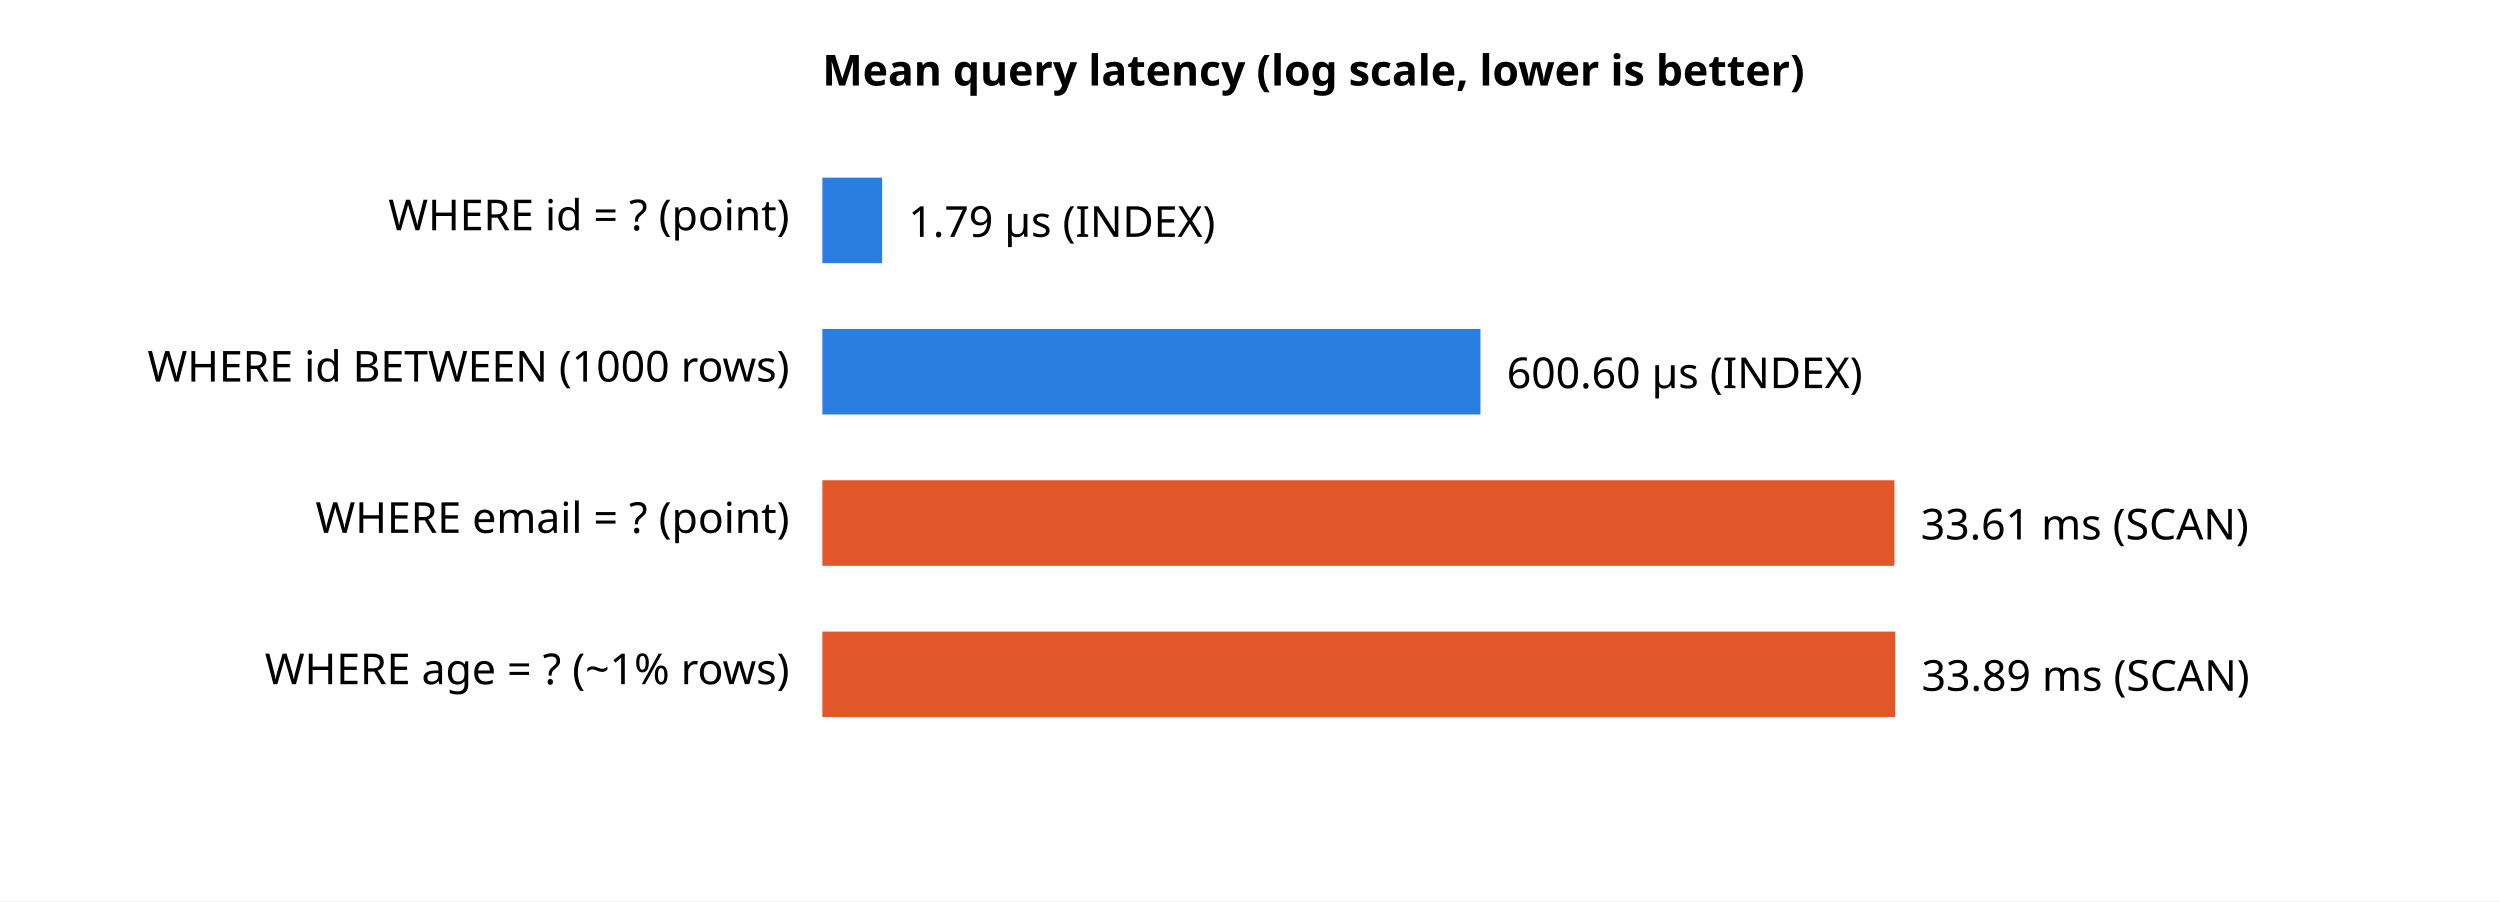
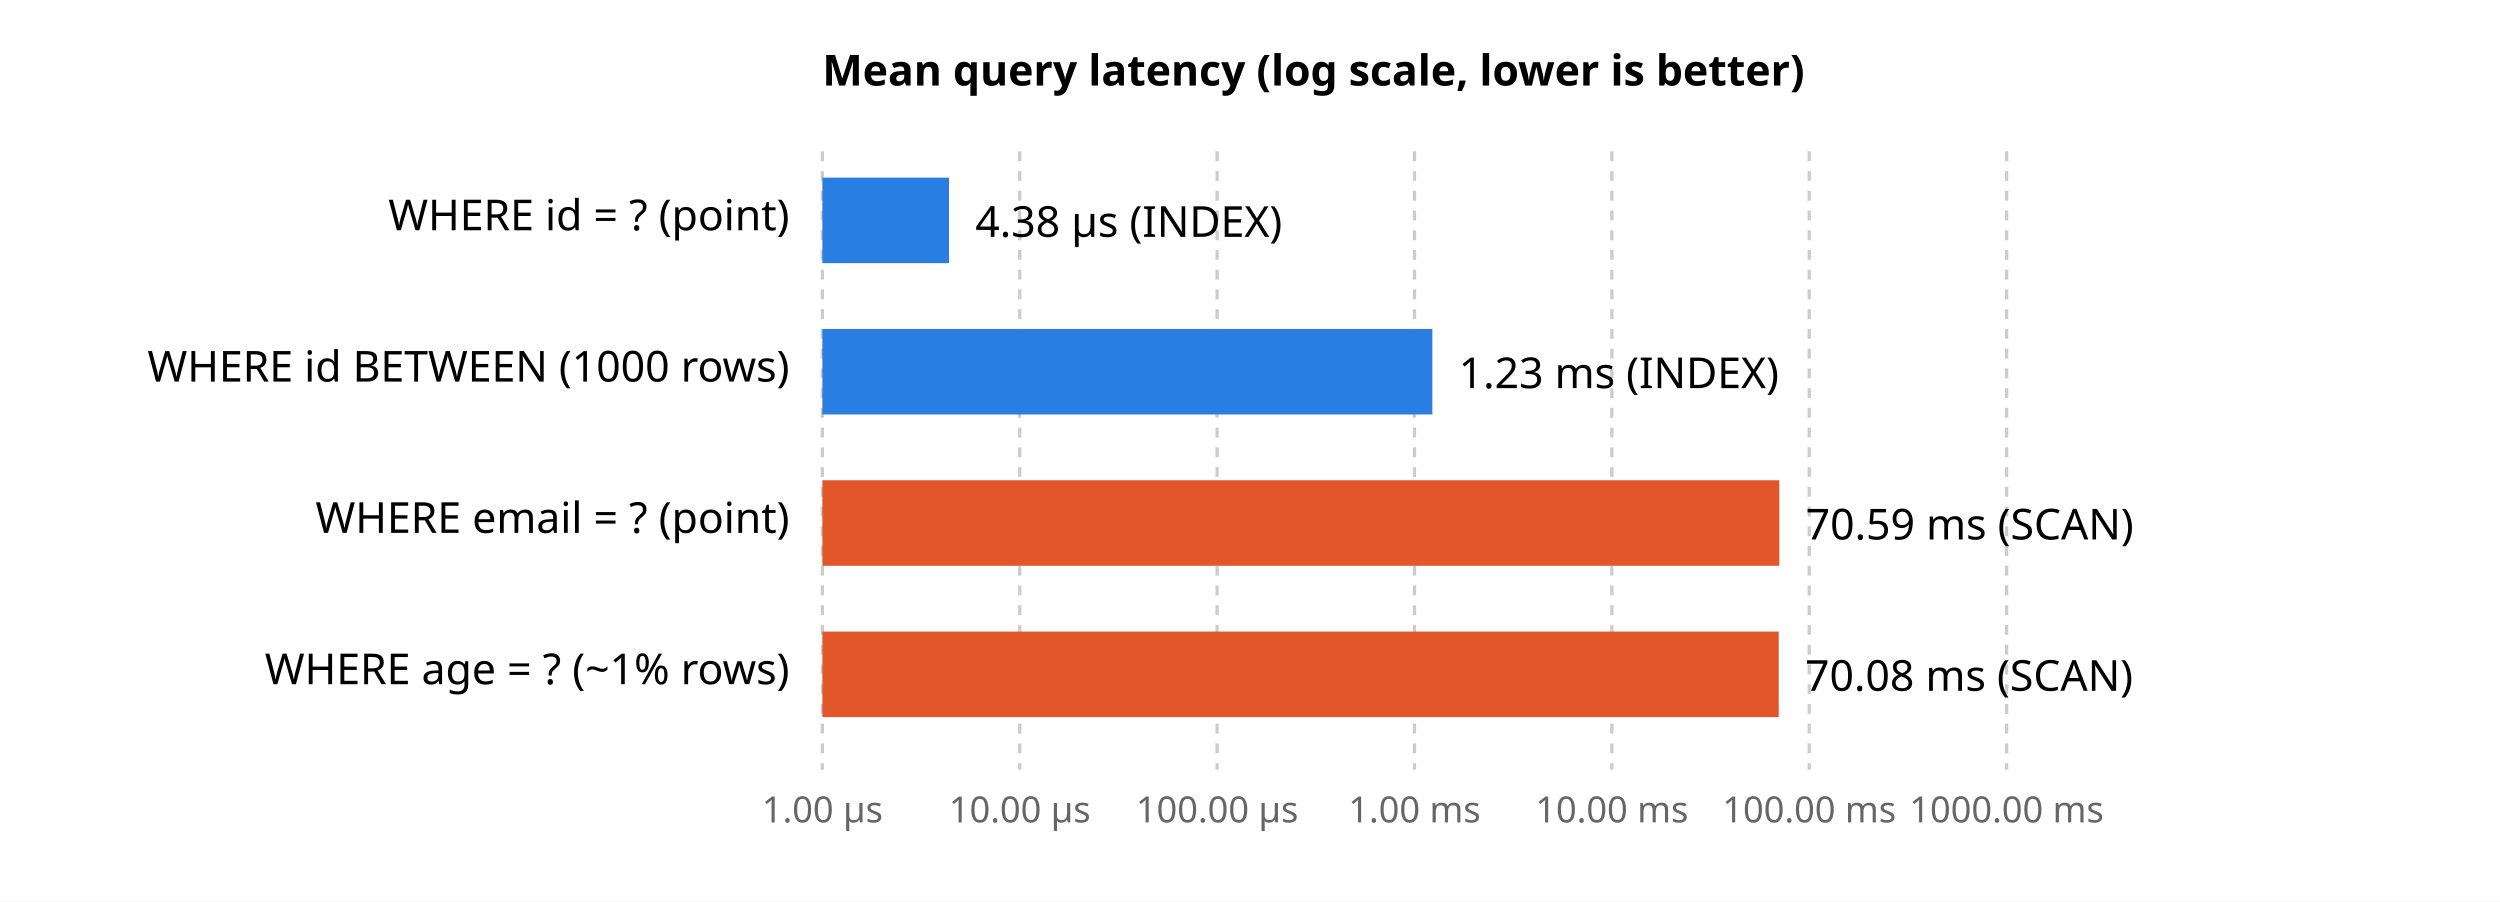
<svg xmlns="http://www.w3.org/2000/svg" width="760" height="274" font-family="sans-serif" font-size="13">
  <rect width="100%" height="100%" fill="#ffffff" />
  <text x="250" y="26" font-weight="bold">Mean query latency (log scale, lower is better)</text>
+   <line x1="250" y1="46" x2="250" y2="234" stroke="#cccccc" stroke-dasharray="3,3" />
+   <text x="250" y="250" text-anchor="middle" font-size="11" fill="#666666">1.00 µs</text>
+   <line x1="310" y1="46" x2="310" y2="234" stroke="#cccccc" stroke-dasharray="3,3" />
+   <text x="310" y="250" text-anchor="middle" font-size="11" fill="#666666">10.00 µs</text>
+   <line x1="370" y1="46" x2="370" y2="234" stroke="#cccccc" stroke-dasharray="3,3" />
+   <text x="370" y="250" text-anchor="middle" font-size="11" fill="#666666">100.00 µs</text>
+   <line x1="430" y1="46" x2="430" y2="234" stroke="#cccccc" stroke-dasharray="3,3" />
+   <text x="430" y="250" text-anchor="middle" font-size="11" fill="#666666">1.00 ms</text>
+   <line x1="490" y1="46" x2="490" y2="234" stroke="#cccccc" stroke-dasharray="3,3" />
+   <text x="490" y="250" text-anchor="middle" font-size="11" fill="#666666">10.00 ms</text>
+   <line x1="550" y1="46" x2="550" y2="234" stroke="#cccccc" stroke-dasharray="3,3" />
+   <text x="550" y="250" text-anchor="middle" font-size="11" fill="#666666">100.00 ms</text>
+   <line x1="610" y1="46" x2="610" y2="234" stroke="#cccccc" stroke-dasharray="3,3" />
+   <text x="610" y="250" text-anchor="middle" font-size="11" fill="#666666">1000.00 ms</text>
  <text x="240" y="70" text-anchor="end">WHERE id = ? (point)</text>
-   <rect x="250" y="54" width="18.166" height="26" fill="#2a7de1" />
-   <text x="276.166" y="72">1.79 µs (INDEX)</text>
+   <rect x="250" y="54" width="38.497" height="26" fill="#2a7de1" />
+   <text x="296.497" y="72">4.38 µs (INDEX)</text>
  <text x="240" y="116" text-anchor="end">WHERE id BETWEEN (1000 rows)</text>
-   <rect x="250" y="100" width="200.058" height="26" fill="#2a7de1" />
-   <text x="458.058" y="118">600.60 µs (INDEX)</text>
+   <rect x="250" y="100" width="185.439" height="26" fill="#2a7de1" />
+   <text x="443.439" y="118">1.23 ms (INDEX)</text>
  <text x="240" y="162" text-anchor="end">WHERE email = ? (point)</text>
-   <rect x="250" y="146" width="325.909" height="26" fill="#e1572a" />
-   <text x="583.909" y="164">33.61 ms (SCAN)</text>
+   <rect x="250" y="146" width="290.925" height="26" fill="#e1572a" />
+   <text x="548.925" y="164">70.59 ms (SCAN)</text>
  <text x="240" y="208" text-anchor="end">WHERE age = ? (~1% rows)</text>
-   <rect x="250" y="192" width="326.166" height="26" fill="#e1572a" />
-   <text x="584.166" y="210">33.89 ms (SCAN)</text>
+   <rect x="250" y="192" width="290.734" height="26" fill="#e1572a" />
+   <text x="548.734" y="210">70.08 ms (SCAN)</text>
</svg>
